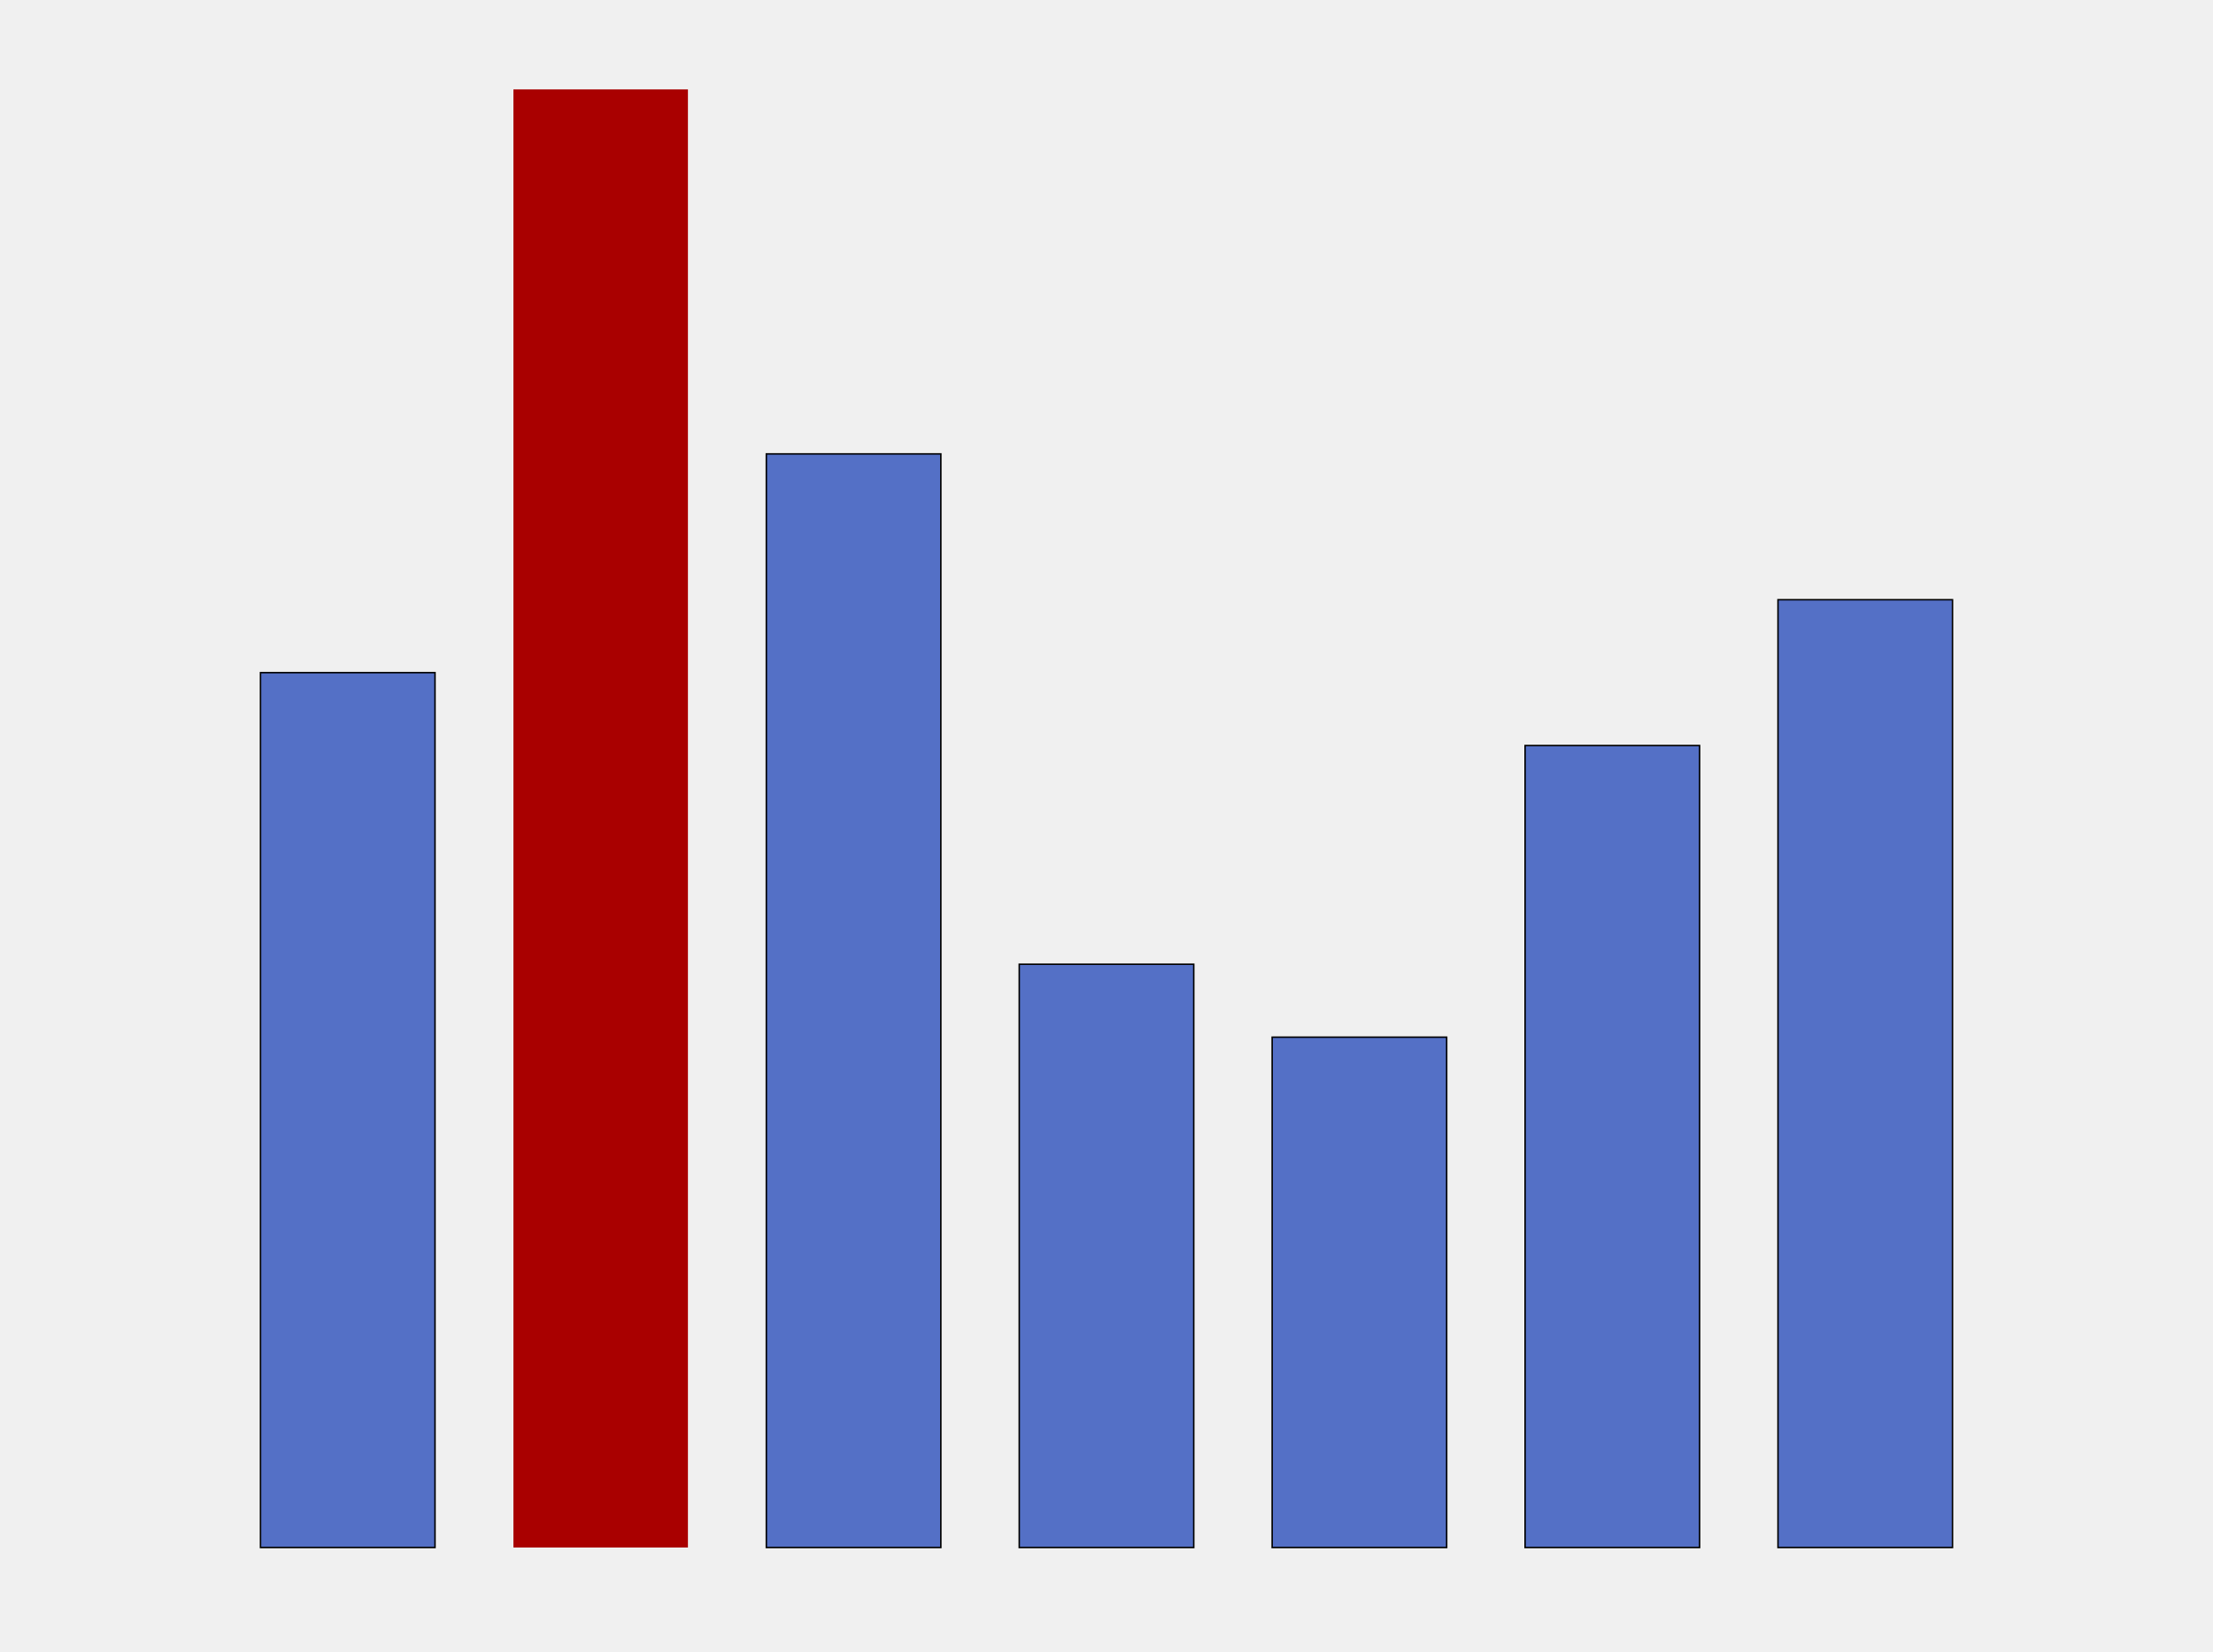
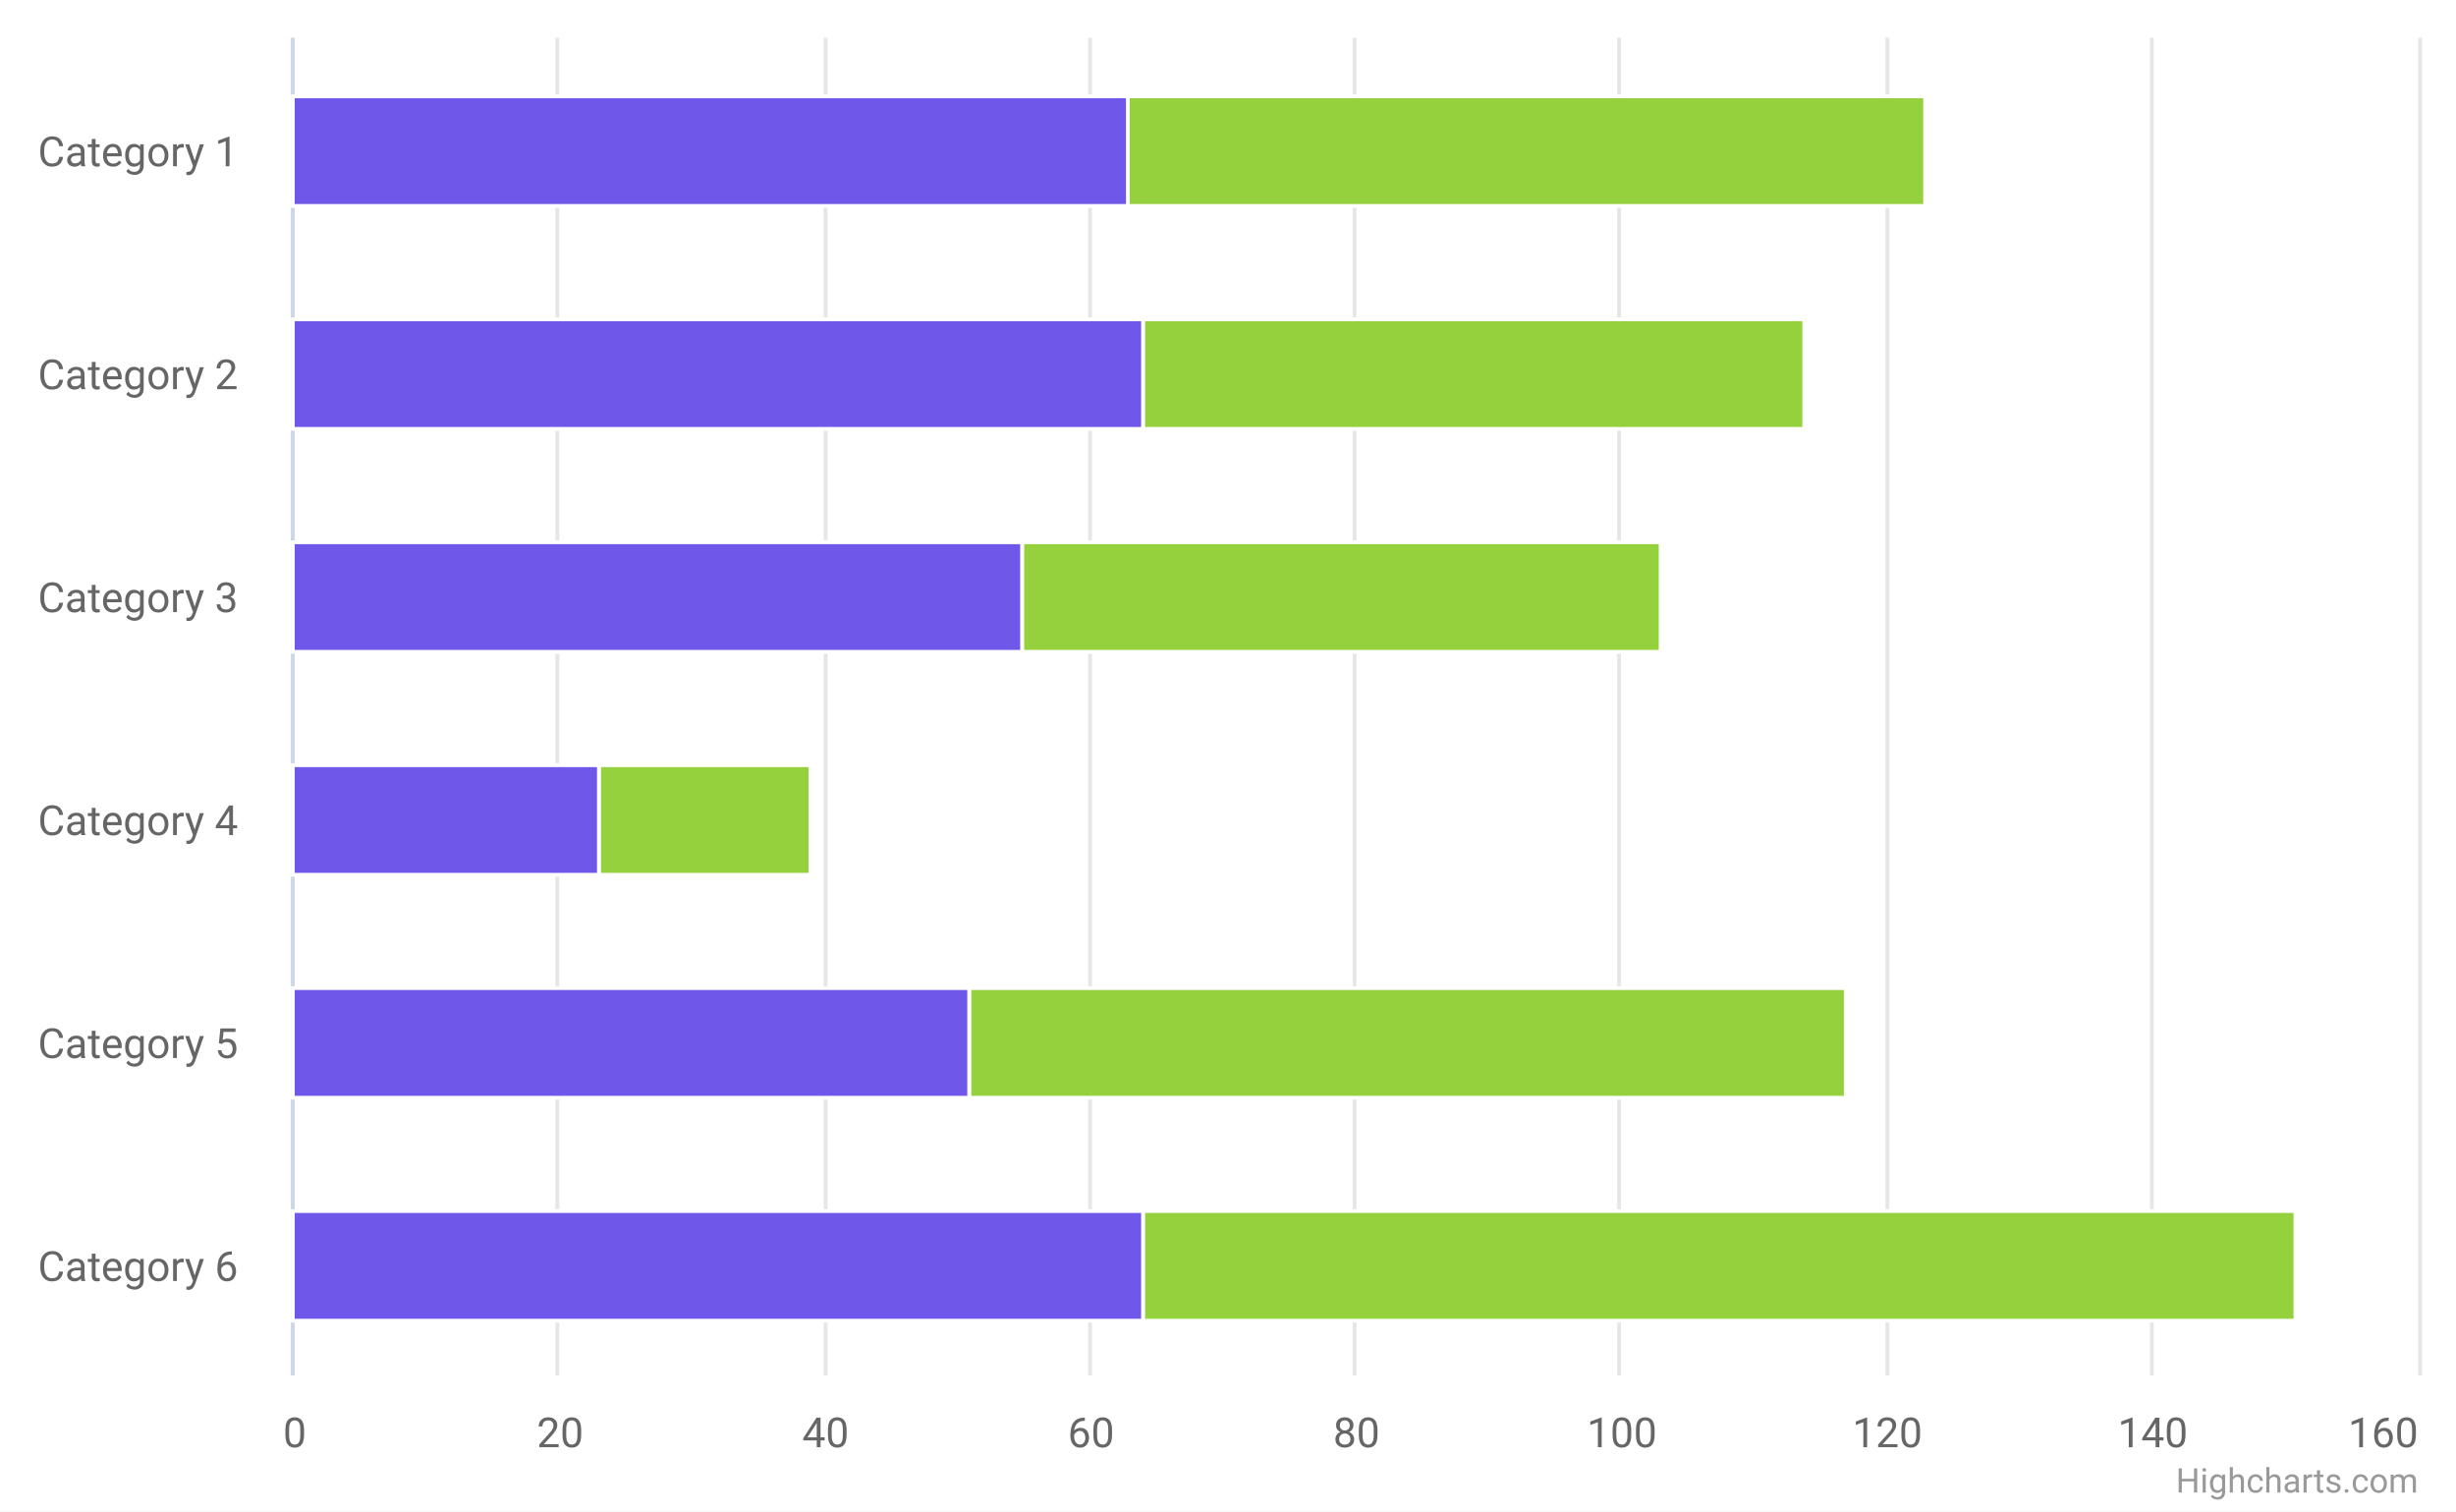
- <svg xmlns="http://www.w3.org/2000/svg" baseProfile="full" height="1109" id="svg" left="0px" position="absolute" tag_name="svg" top="0px" user-select="none" version="1.1" width="1486">
-   <path class="reveliogood" d="M174.923 1039l117.182 0l0 -587.4l-117.182 0Z" fill="rgb(84,112,198)" id="path_6" stroke="rgb(0,0,0)" stroke-width="1" tag_name="svg/path_6" />
-   <path d="M344.752 1039l117.182 0l0 -979l-117.182 0Z" fill="rgb(169,0,0)" id="path_5" tag_name="svg/path_5" />
-   <path class="reveliogood" d="M514.581 1039l117.182 0l0 -734.25l-117.182 0Z" fill="rgb(84,112,198)" id="path_4" stroke="rgb(0,0,0)" stroke-width="1" tag_name="svg/path_4" />
-   <path class="reveliogood" d="M684.409 1039l117.182 0l0 -391.6l-117.182 0Z" fill="#5470c6" id="path_3" stroke="rgb(0,0,0)" stroke-width="1" tag_name="svg/path_3" />
-   <path class="reveliogood" d="M854.238 1039l117.182 0l0 -342.65l-117.182 0Z" fill="#5470c6" id="path_2" stroke="rgb(0,0,0)" stroke-width="1" tag_name="svg/path_2" />
-   <path class="reveliogood" d="M1024.066 1039l117.182 0l0 -538.45l-117.182 0Z" fill="#5470c6" id="path_1" stroke="rgb(0,0,0)" stroke-width="1" tag_name="svg/path_1" />
-   <path class="reveliogood" d="M1193.895 1039l117.182 0l0 -636.35l-117.182 0Z" fill="#5470c6" id="path" stroke="rgb(0,0,0)" stroke-width="1" tag_name="svg/path" />
+ <svg xmlns="http://www.w3.org/2000/svg" aria-hidden="false" aria-label="Interactive chart" viewBox="0 0 650 400" height="400" width="650" version="1.1" font-family="Roboto" font-size="12px" id="svg" tag_name="svg">
+   <defs aria-hidden="true" id="defs" tag_name="svg/defs">
+     <clipPath id="clipPath_1" tag_name="svg/defs/clipPath_1">
+       <rect height="562" width="354" y="0" x="0" fill="none" id="rect_17" tag_name="svg/defs/clipPath_1/rect_17" />
+     </clipPath>
+     <clipPath id="clipPath" tag_name="svg/defs/clipPath">
+       <rect height="562" width="354" y="0" x="0" fill="none" id="rect_16" tag_name="svg/defs/clipPath/rect_16" />
+     </clipPath>
+   </defs>
+   <rect aria-hidden="true" ry="0" rx="0" height="400" width="650" y="0" x="0" fill="#ffffff" id="rect_15" tag_name="svg/rect_15" />
+   <rect aria-hidden="true" height="354" width="562" y="10" x="78" fill="none" id="rect_14" tag_name="svg/rect_14">
+     </rect>
+   <g aria-hidden="true" data-z-index="0" class="highcharts-pane-group" id="g_14" tag_name="svg/g_14" />
+   <g aria-hidden="true" data-z-index="1" class="highcharts-grid highcharts-xaxis-grid" id="g_13" tag_name="svg/g_13">
+     <path d="M 78 69.5 L 640 69.5" data-z-index="1" stroke-dasharray="none" fill="none" opacity="1" id="path_17" tag_name="svg/g_13/path_17" />
+     <path d="M 78 128.5 L 640 128.5" data-z-index="1" stroke-dasharray="none" fill="none" opacity="1" id="path_16" tag_name="svg/g_13/path_16" />
+     <path d="M 78 187.5 L 640 187.5" data-z-index="1" stroke-dasharray="none" fill="none" opacity="1" id="path_15" tag_name="svg/g_13/path_15" />
+     <path d="M 78 246.5 L 640 246.5" data-z-index="1" stroke-dasharray="none" fill="none" opacity="1" id="path_14" tag_name="svg/g_13/path_14" />
+     <path d="M 78 305.5 L 640 305.5" data-z-index="1" stroke-dasharray="none" fill="none" opacity="1" id="path_13" tag_name="svg/g_13/path_13" />
+     <path d="M 78 364.5 L 640 364.5" data-z-index="1" stroke-dasharray="none" fill="none" opacity="1" id="path_12" tag_name="svg/g_13/path_12" />
+     <path d="M 78 10.5 L 640 10.5" data-z-index="1" stroke-dasharray="none" fill="none" opacity="1" id="path_11" tag_name="svg/g_13/path_11" />
+   </g>
+   <g aria-hidden="true" data-z-index="1" class="highcharts-grid highcharts-yaxis-grid" id="g_12" tag_name="svg/g_12">
+     <path d="M 77.5 10 L 77.5 364" data-z-index="1" stroke-dasharray="none" fill="none" stroke="#e6e6e6" stroke-width="1" opacity="1" id="path_10" tag_name="svg/g_12/path_10" />
+     <path d="M 147.5 10 L 147.5 364" data-z-index="1" stroke-dasharray="none" fill="none" stroke="#e6e6e6" stroke-width="1" opacity="1" id="path_9" tag_name="svg/g_12/path_9" />
+     <path d="M 218.5 10 L 218.5 364" data-z-index="1" stroke-dasharray="none" fill="none" stroke="#e6e6e6" stroke-width="1" opacity="1" id="path_8" tag_name="svg/g_12/path_8" />
+     <path d="M 288.5 10 L 288.5 364" data-z-index="1" stroke-dasharray="none" fill="none" stroke="#e6e6e6" stroke-width="1" opacity="1" id="path_7" tag_name="svg/g_12/path_7" />
+     <path d="M 358.5 10 L 358.5 364" data-z-index="1" stroke-dasharray="none" fill="none" stroke="#e6e6e6" stroke-width="1" opacity="1" id="path_6" tag_name="svg/g_12/path_6" />
+     <path d="M 428.5 10 L 428.5 364" data-z-index="1" stroke-dasharray="none" fill="none" stroke="#e6e6e6" stroke-width="1" opacity="1" id="path_5" tag_name="svg/g_12/path_5" />
+     <path d="M 499.5 10 L 499.5 364" data-z-index="1" stroke-dasharray="none" fill="none" stroke="#e6e6e6" stroke-width="1" opacity="1" id="path_4" tag_name="svg/g_12/path_4" />
+     <path d="M 569.5 10 L 569.5 364" data-z-index="1" stroke-dasharray="none" fill="none" stroke="#e6e6e6" stroke-width="1" opacity="1" id="path_3" tag_name="svg/g_12/path_3" />
+     <path d="M 640.5 10 L 640.5 364" data-z-index="1" stroke-dasharray="none" fill="none" stroke="#e6e6e6" stroke-width="1" opacity="1" id="path_2" tag_name="svg/g_12/path_2" />
+   </g>
+   <rect aria-hidden="true" height="354" width="562" y="10" x="78" data-z-index="1" fill="none" id="rect_13" tag_name="svg/rect_13" />
+   <g aria-hidden="true" data-z-index="2" class="highcharts-axis highcharts-xaxis" id="g_11" tag_name="svg/g_11">
+     <path d="M 77.5 10 L 77.5 364" data-z-index="7" fill="none" stroke="#ccd6eb" stroke-width="1" id="path_1" tag_name="svg/g_11/path_1" />
+   </g>
+   <g aria-hidden="true" data-z-index="2" class="highcharts-axis highcharts-yaxis" id="g_10" tag_name="svg/g_10">
+     <path d="M 78 364 L 640 364" data-z-index="7" fill="none" id="path" tag_name="svg/g_10/path" />
+   </g>
+   <g aria-hidden="false" data-z-index="3" class="highcharts-series-group" id="g_5" tag_name="svg/g_5">
+     <g aria-label="Item 2, bar series 1 of 2 with 6 bars." tabindex="-1" role="region" aria-hidden="false" clip-path="url(#highcharts-20apdan-211-)" transform="translate(640,364) rotate(90) scale(-1,1) scale(1 1)" data-z-index="0.1" outline="none" opacity="1" id="g_9" tag_name="svg/g_5/g_9">
+       <rect aria-label="Category 1, 60. Item 2." role="img" tabindex="-1" height="211" width="29" y="130.5" x="309.5" outline="none" fill="#94d13d" stroke="#ffffff" stroke-width="1" opacity="1" id="rect_12" tag_name="svg/g_5/g_9/rect_12" />
+       <rect aria-label="Category 2, 50. Item 2." role="img" tabindex="-1" height="175" width="29" y="162.5" x="250.5" outline="none" fill="#94d13d" stroke="#ffffff" stroke-width="1" opacity="1" id="rect_11" tag_name="svg/g_5/g_9/rect_11" />
+       <rect aria-label="Category 3, 48. Item 2." role="img" tabindex="-1" height="169" width="29" y="200.5" x="191.5" outline="none" fill="#94d13d" stroke="#ffffff" stroke-width="1" opacity="1" id="rect_10" tag_name="svg/g_5/g_9/rect_10" />
+       <rect aria-label="Category 4, 16. Item 2." role="img" tabindex="-1" height="56" width="29" y="425.5" x="132.5" outline="none" fill="#94d13d" stroke="#ffffff" stroke-width="1" opacity="1" id="rect_9" tag_name="svg/g_5/g_9/rect_9" />
+       <rect aria-label="Category 5, 66. Item 2." role="img" tabindex="-1" height="232" width="29" y="151.5" x="73.5" outline="none" fill="#94d13d" stroke="#ffffff" stroke-width="1" opacity="1" id="rect_8" tag_name="svg/g_5/g_9/rect_8" />
+       <rect aria-label="Category 6, 87. Item 2." role="img" tabindex="-1" height="305" width="29" y="32.5" x="14.5" outline="none" fill="#94d13d" stroke="#ffffff" stroke-width="1" opacity="1" id="rect_7" tag_name="svg/g_5/g_9/rect_7" />
+     </g>
+     <g aria-hidden="true" clip-path="none" transform="translate(640,364) rotate(90) scale(-1,1) scale(1 1)" data-z-index="0.1" opacity="1" id="g_8" tag_name="svg/g_5/g_8" />
+     <g aria-label="Item 1, bar series 2 of 2 with 6 bars." tabindex="-1" role="region" aria-hidden="false" clip-path="url(#highcharts-20apdan-211-)" transform="translate(640,364) rotate(90) scale(-1,1) scale(1 1)" data-z-index="0.1" outline="none" opacity="1" id="g_7" tag_name="svg/g_5/g_7">
+       <rect aria-label="Category 1, 63. Item 1." role="img" tabindex="-1" height="221" width="29" y="341.5" x="309.5" outline="none" fill="#6f58e9" stroke="#ffffff" stroke-width="1" opacity="1" id="rect_6" tag_name="svg/g_5/g_7/rect_6" />
+       <rect aria-label="Category 2, 64. Item 1." role="img" tabindex="-1" height="225" width="29" y="337.5" x="250.5" outline="none" fill="#6f58e9" stroke="#ffffff" stroke-width="1" opacity="1" id="rect_5" tag_name="svg/g_5/g_7/rect_5" />
+       <rect aria-label="Category 3, 55. Item 1." role="img" tabindex="-1" height="193" width="29" y="369.5" x="191.5" outline="none" fill="#6f58e9" stroke="#ffffff" stroke-width="1" opacity="1" id="rect_4" tag_name="svg/g_5/g_7/rect_4" />
+       <rect aria-label="Category 4, 23. Item 1." role="img" tabindex="-1" height="81" width="29" y="481.5" x="132.5" outline="none" fill="#6f58e9" stroke="#ffffff" stroke-width="1" opacity="1" id="rect_3" tag_name="svg/g_5/g_7/rect_3" />
+       <rect aria-label="Category 5, 51. Item 1." role="img" tabindex="-1" height="179" width="29" y="383.5" x="73.5" outline="none" fill="#6f58e9" stroke="#ffffff" stroke-width="1" opacity="1" id="rect_2" tag_name="svg/g_5/g_7/rect_2" />
+       <rect aria-label="Category 6, 64. Item 1." role="img" tabindex="-1" height="225" width="29" y="337.5" x="14.5" outline="none" fill="#6f58e9" stroke="#ffffff" stroke-width="1" opacity="1" id="rect_1" tag_name="svg/g_5/g_7/rect_1" />
+     </g>
+     <g aria-hidden="true" clip-path="none" transform="translate(640,364) rotate(90) scale(-1,1) scale(1 1)" data-z-index="0.1" opacity="1" id="g_6" tag_name="svg/g_5/g_6" />
+   </g>
+   <text aria-hidden="true" y="24" data-z-index="4" text-anchor="middle" x="325" color="rgb(51, 51, 51)" font-size="18px" fill="rgb(51, 51, 51)" id="text_18" tag_name="svg/text_18" />
+   <text aria-hidden="true" y="24" data-z-index="4" text-anchor="middle" x="325" color="rgb(102, 102, 102)" fill="rgb(102, 102, 102)" id="text_17" tag_name="svg/text_17" />
+   <text aria-hidden="true" y="397" data-z-index="4" text-anchor="start" x="10" color="rgb(102, 102, 102)" fill="rgb(102, 102, 102)" id="text_16" tag_name="svg/text_16" />
+   <g aria-hidden="true" visibility="hidden" data-z-index="7" class="highcharts-legend highcharts-no-tooltip" id="g_2" tag_name="svg/g_2">
+     <rect height="8" width="8" y="0" x="0" ry="0" rx="0" fill="none" id="rect" tag_name="svg/g_2/rect" />
+     <g data-z-index="1" id="g_3" tag_name="svg/g_2/g_3">
+       <g id="g_4" tag_name="svg/g_2/g_3/g_4" />
+     </g>
+   </g>
+   <g aria-hidden="true" data-z-index="7" class="highcharts-axis-labels highcharts-xaxis-labels" id="g_1" tag_name="svg/g_1">
+     <text y="44" transform="translate(0,0)" text-anchor="end" x="63" color="rgb(102, 102, 102)" cursor="default" font-size="11px" fill="rgb(102, 102, 102)" opacity="1" id="text_15" tag_name="svg/g_1/text_15">Category 1</text>
+     <text y="103" transform="translate(0,0)" text-anchor="end" x="63" color="rgb(102, 102, 102)" cursor="default" font-size="11px" fill="rgb(102, 102, 102)" opacity="1" id="text_14" tag_name="svg/g_1/text_14">Category 2</text>
+     <text y="162" transform="translate(0,0)" text-anchor="end" x="63" color="rgb(102, 102, 102)" cursor="default" font-size="11px" fill="rgb(102, 102, 102)" opacity="1" id="text_13" tag_name="svg/g_1/text_13">Category 3</text>
+     <text y="221" transform="translate(0,0)" text-anchor="end" x="63" color="rgb(102, 102, 102)" cursor="default" font-size="11px" fill="rgb(102, 102, 102)" opacity="1" id="text_12" tag_name="svg/g_1/text_12">Category 4</text>
+     <text y="280" transform="translate(0,0)" text-anchor="end" x="63" color="rgb(102, 102, 102)" cursor="default" font-size="11px" fill="rgb(102, 102, 102)" opacity="1" id="text_11" tag_name="svg/g_1/text_11">Category 5</text>
+     <text y="339" transform="translate(0,0)" text-anchor="end" x="63" color="rgb(102, 102, 102)" cursor="default" font-size="11px" fill="rgb(102, 102, 102)" opacity="1" id="text_10" tag_name="svg/g_1/text_10">Category 6</text>
+   </g>
+   <g aria-hidden="true" data-z-index="7" class="highcharts-axis-labels highcharts-yaxis-labels" id="g" tag_name="svg/g">
+     <text y="383" transform="translate(0,0)" text-anchor="middle" x="78" color="rgb(102, 102, 102)" cursor="default" font-size="11px" fill="rgb(102, 102, 102)" opacity="1" id="text_9" tag_name="svg/g/text_9">0</text>
+     <text y="383" transform="translate(0,0)" text-anchor="middle" x="148.25" color="rgb(102, 102, 102)" cursor="default" font-size="11px" fill="rgb(102, 102, 102)" opacity="1" id="text_8" tag_name="svg/g/text_8">20</text>
+     <text y="383" transform="translate(0,0)" text-anchor="middle" x="218.5" color="rgb(102, 102, 102)" cursor="default" font-size="11px" fill="rgb(102, 102, 102)" opacity="1" id="text_7" tag_name="svg/g/text_7">40</text>
+     <text y="383" transform="translate(0,0)" text-anchor="middle" x="288.75" color="rgb(102, 102, 102)" cursor="default" font-size="11px" fill="rgb(102, 102, 102)" opacity="1" id="text_6" tag_name="svg/g/text_6">60</text>
+     <text y="383" transform="translate(0,0)" text-anchor="middle" x="359" color="rgb(102, 102, 102)" cursor="default" font-size="11px" fill="rgb(102, 102, 102)" opacity="1" id="text_5" tag_name="svg/g/text_5">80</text>
+     <text y="383" transform="translate(0,0)" text-anchor="middle" x="429.25" color="rgb(102, 102, 102)" cursor="default" font-size="11px" fill="rgb(102, 102, 102)" opacity="1" id="text_4" tag_name="svg/g/text_4">100</text>
+     <text y="383" transform="translate(0,0)" text-anchor="middle" x="499.5" color="rgb(102, 102, 102)" cursor="default" font-size="11px" fill="rgb(102, 102, 102)" opacity="1" id="text_3" tag_name="svg/g/text_3">120</text>
+     <text y="383" transform="translate(0,0)" text-anchor="middle" x="569.75" color="rgb(102, 102, 102)" cursor="default" font-size="11px" fill="rgb(102, 102, 102)" opacity="1" id="text_2" tag_name="svg/g/text_2">140</text>
+     <text y="383" transform="translate(0,0)" text-anchor="middle" x="630.727" color="rgb(102, 102, 102)" cursor="default" font-size="11px" fill="rgb(102, 102, 102)" opacity="1" id="text_1" tag_name="svg/g/text_1">160</text>
+   </g>
+   <text aria-hidden="false" aria-label="Chart credits: Highcharts.com" y="395" data-z-index="8" text-anchor="end" x="640" cursor="pointer" color="rgb(153, 153, 153)" font-size="9px" fill="rgb(153, 153, 153)" id="text" tag_name="svg/text">Highcharts.com</text>
</svg>
